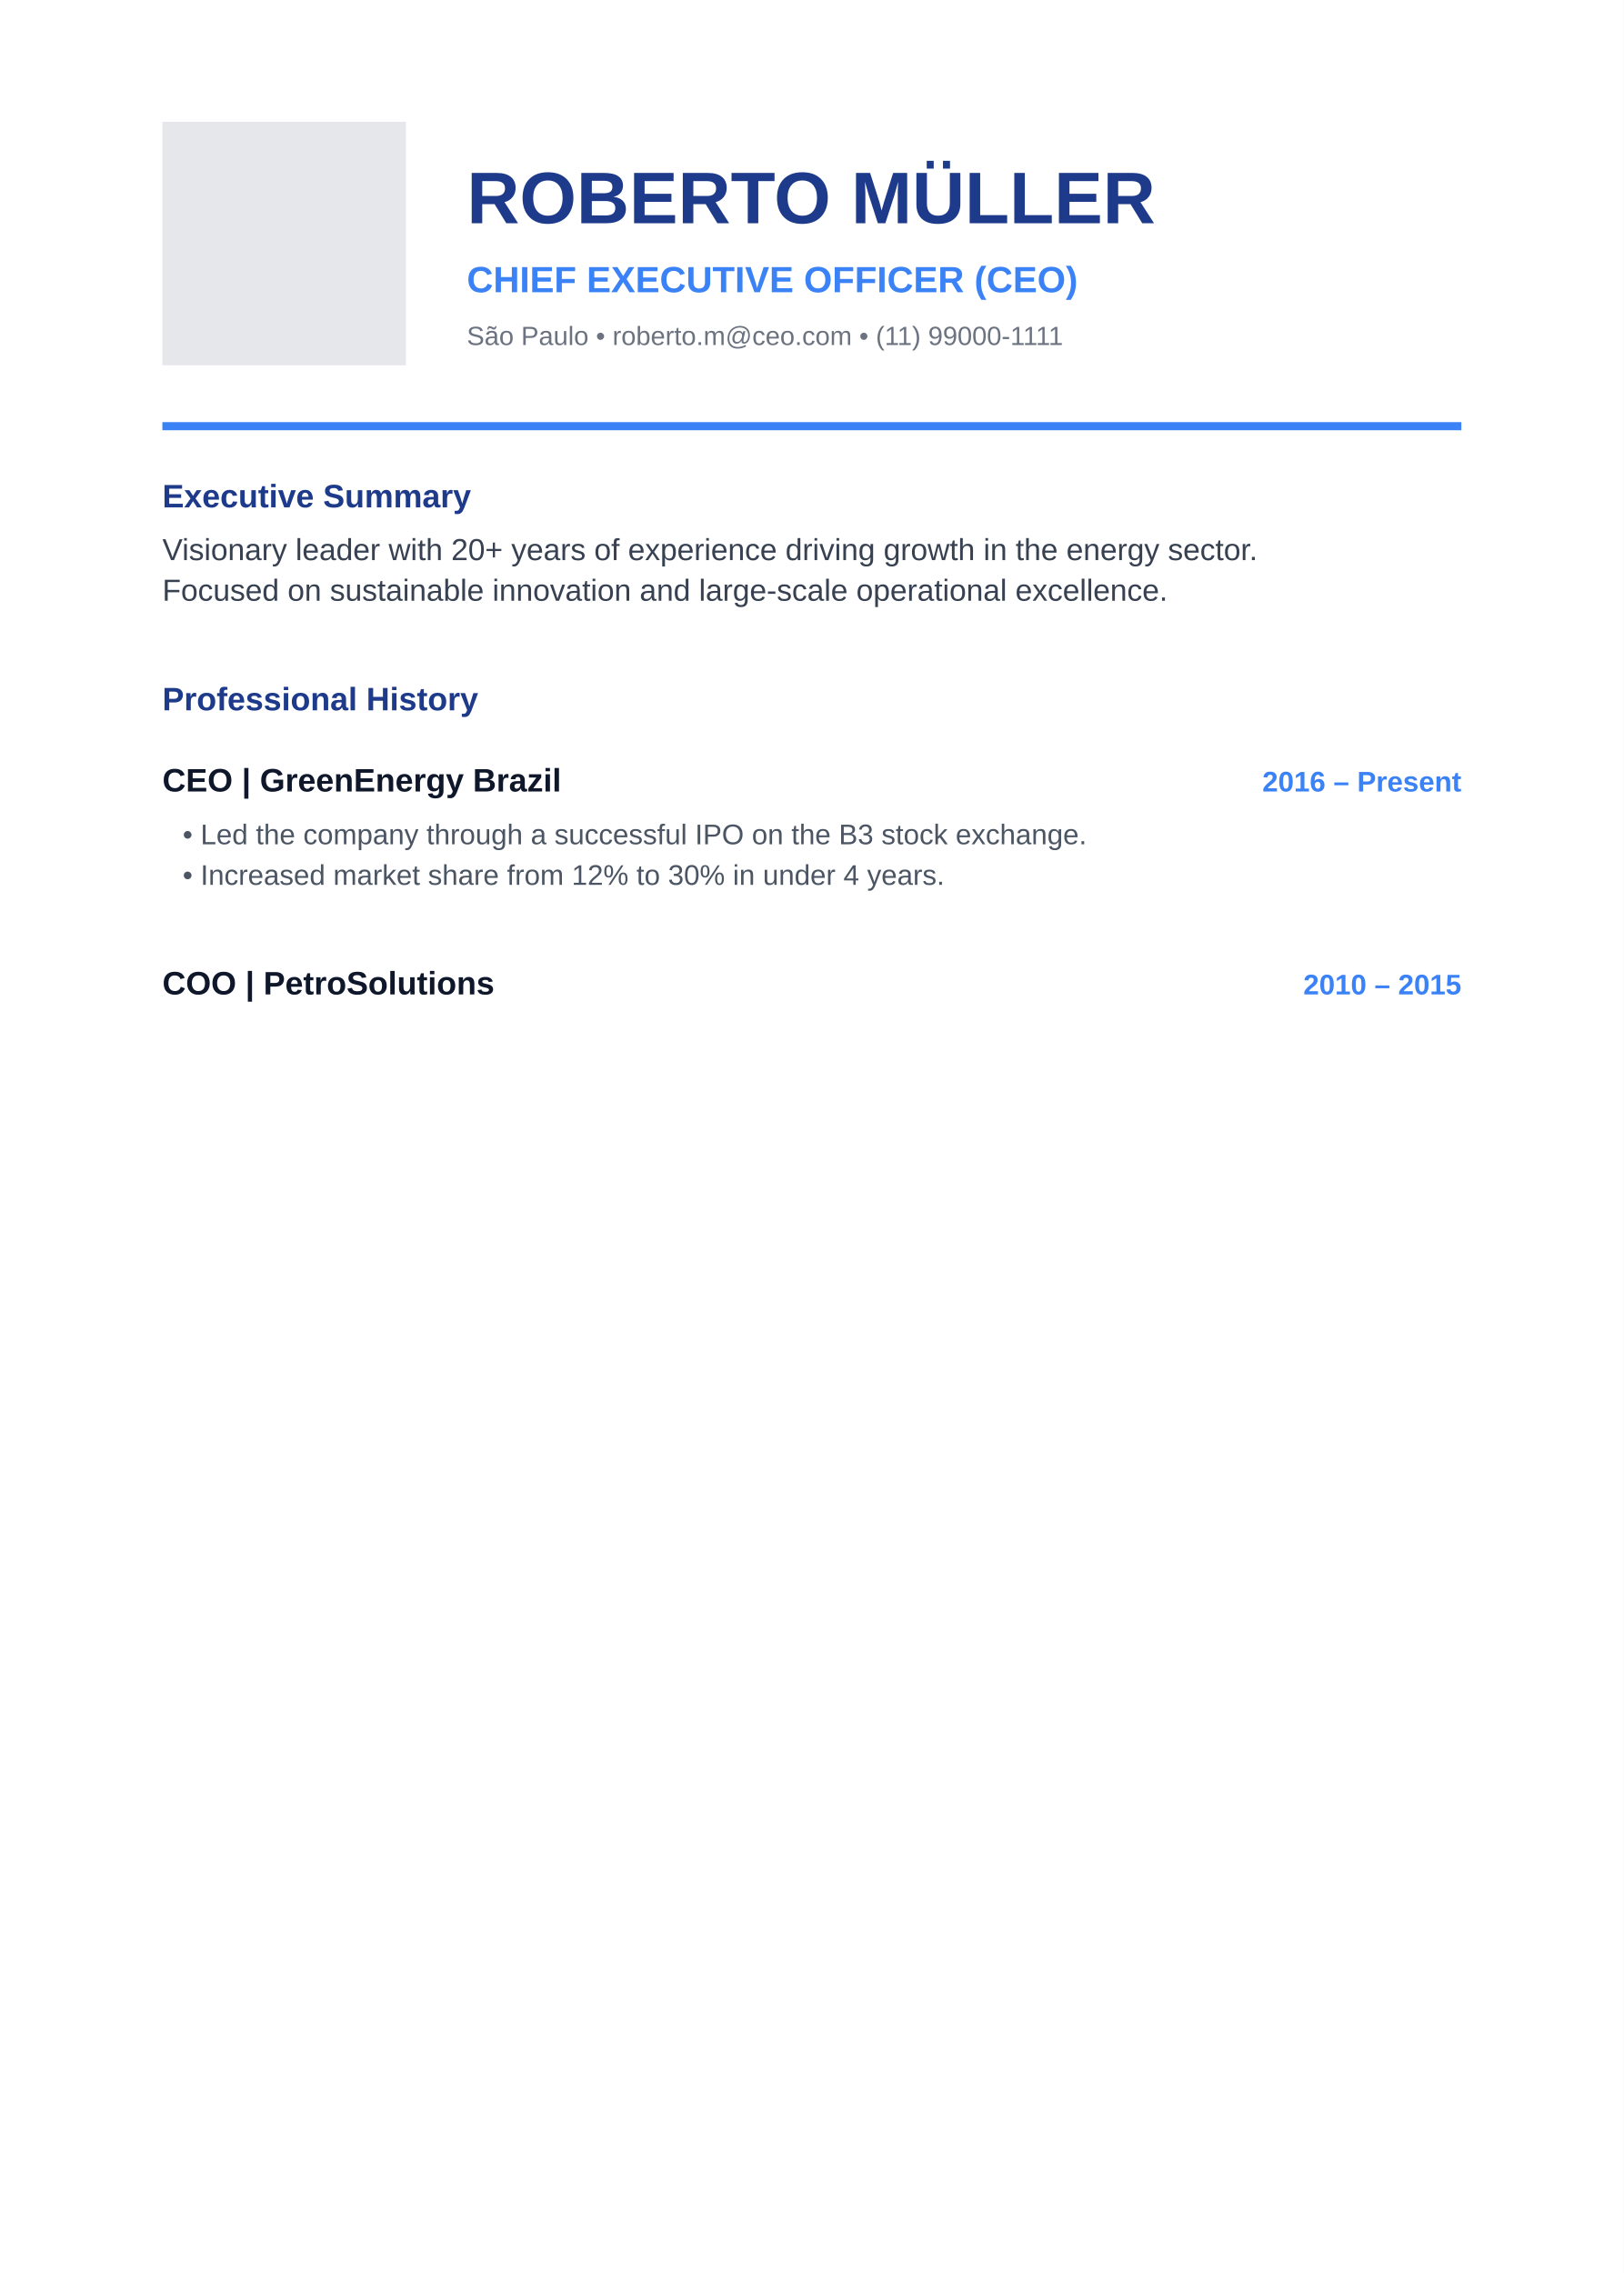
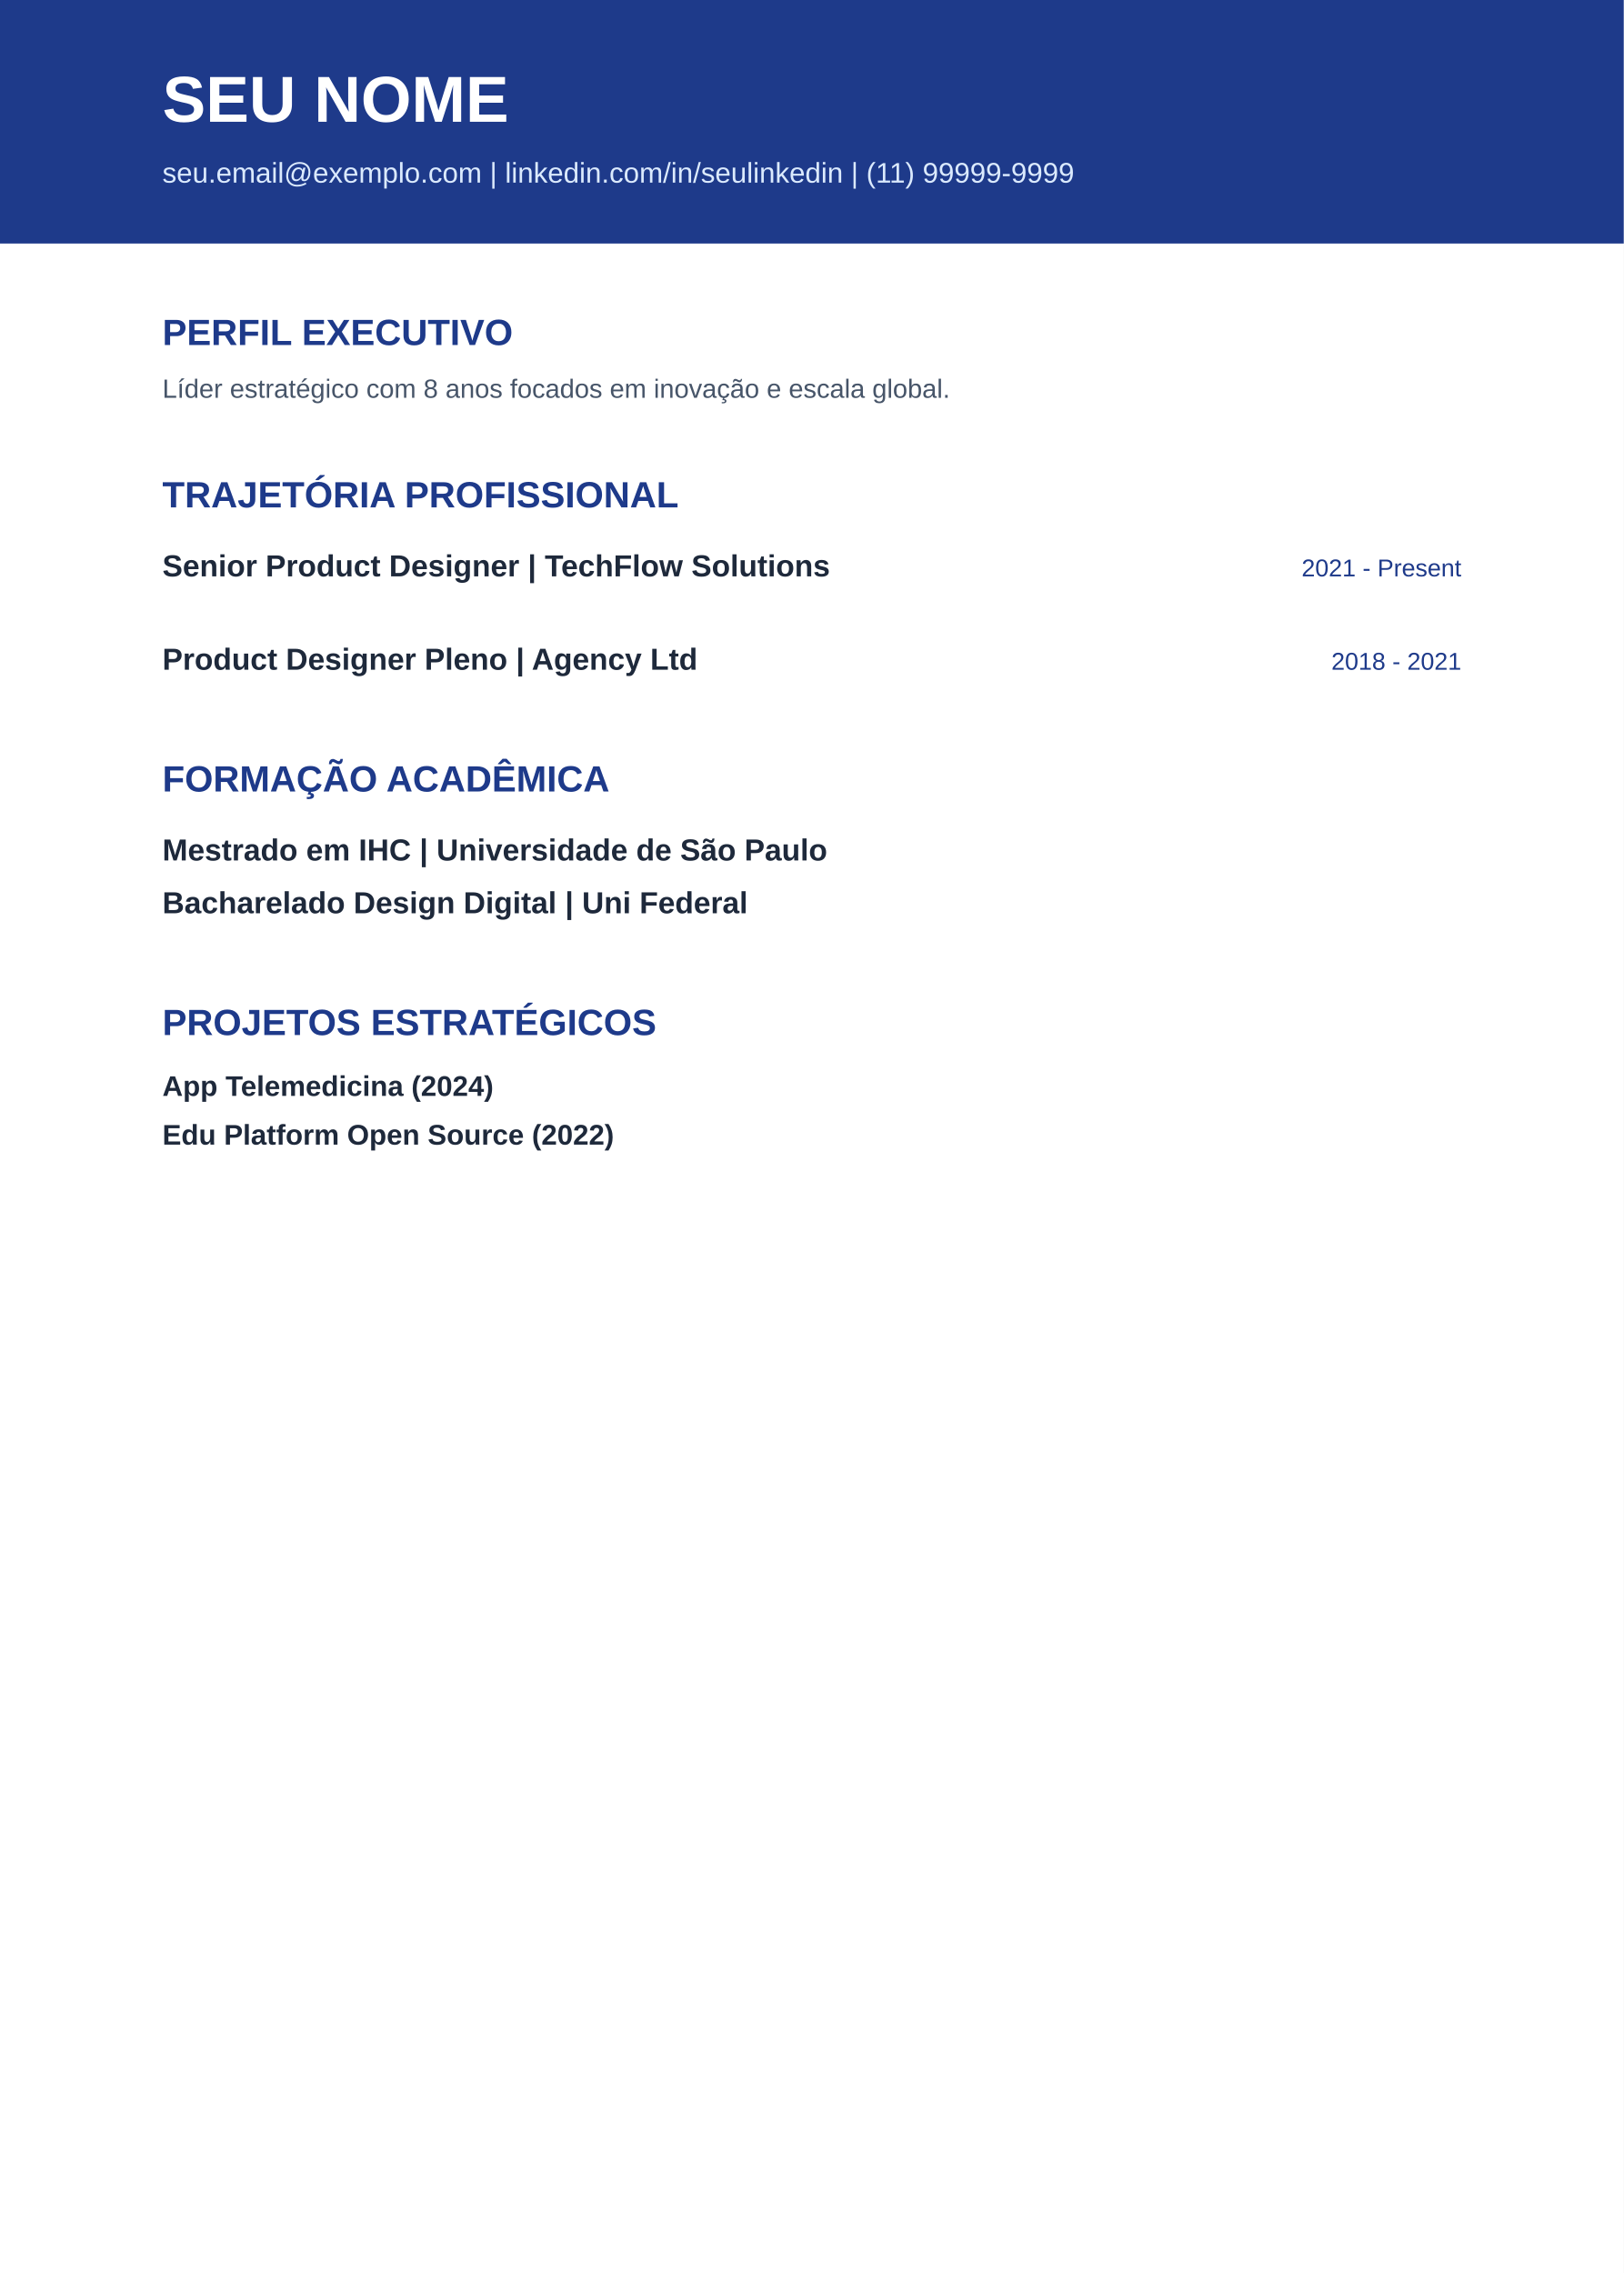
<svg xmlns="http://www.w3.org/2000/svg" width="400" height="560" viewBox="0 0 400 560" fill="none">
  <rect width="400" height="560" fill="white" />
-   <rect x="40" y="30" width="60" height="60" fill="#E5E7EB" />
-   <text x="115" y="55" font-family="Arial, sans-serif" font-size="18" font-weight="800" fill="#1E3A8A">ROBERTO MÜLLER</text>
-   <text x="115" y="72" font-family="Arial, sans-serif" font-size="9" font-weight="600" fill="#3B82F6">CHIEF EXECUTIVE OFFICER (CEO)</text>
-   <text x="115" y="85" font-family="Arial, sans-serif" font-size="6.5" fill="#6B7280">São Paulo • roberto.m@ceo.com • (11) 99000-1111</text>
-   <line x1="40" y1="105" x2="360" y2="105" stroke="#3B82F6" stroke-width="2" />
-   <text x="40" y="125" font-family="Arial, sans-serif" font-size="8" font-weight="700" fill="#1E3A8A" text-transform="uppercase">Executive Summary</text>
-   <text x="40" y="138" font-family="Arial, sans-serif" font-size="7.5" fill="#374151">Visionary leader with 20+ years of experience driving growth in the energy sector.</text>
-   <text x="40" y="148" font-family="Arial, sans-serif" font-size="7.5" fill="#374151">Focused on sustainable innovation and large-scale operational excellence.</text>
-   <text x="40" y="175" font-family="Arial, sans-serif" font-size="8" font-weight="700" fill="#1E3A8A" text-transform="uppercase">Professional History</text>
-   <text x="40" y="195" font-family="Arial, sans-serif" font-size="8" font-weight="700" fill="#0F172A">CEO | GreenEnergy Brazil</text>
-   <text x="360" y="195" font-family="Arial, sans-serif" font-size="7" font-weight="600" text-anchor="end" fill="#3B82F6">2016 – Present</text>
-   <text x="45" y="208" font-family="Arial, sans-serif" font-size="7" fill="#4B5563">• Led the company through a successful IPO on the B3 stock exchange.</text>
-   <text x="45" y="218" font-family="Arial, sans-serif" font-size="7" fill="#4B5563">• Increased market share from 12% to 30% in under 4 years.</text>
-   <text x="40" y="245" font-family="Arial, sans-serif" font-size="8" font-weight="700" fill="#0F172A">COO | PetroSolutions</text>
-   <text x="360" y="245" font-family="Arial, sans-serif" font-size="7" font-weight="600" text-anchor="end" fill="#3B82F6">2010 – 2015</text>
+   <rect width="400" height="60" fill="#1E3A8A" />
+   <text x="40" y="30" font-family="Arial" font-size="16" font-weight="900" fill="white">SEU NOME</text>
+   <text x="40" y="45" font-family="Arial" font-size="7" fill="#DBEAFE">seu.email@exemplo.com | linkedin.com/in/seulinkedin | (11) 99999-9999</text>
+   <text x="40" y="85" font-family="Arial" font-size="9" font-weight="900" fill="#1E3A8A">PERFIL EXECUTIVO</text>
+   <text x="40" y="98" font-family="Arial" font-size="6.5" fill="#475569">Líder estratégico com 8 anos focados em inovação e escala global.</text>
+   <text x="40" y="125" font-family="Arial" font-size="9" font-weight="900" fill="#1E3A8A">TRAJETÓRIA PROFISSIONAL</text>
+   <text x="40" y="142" font-family="Arial" font-size="7.5" font-weight="700" fill="#1E293B">Senior Product Designer | TechFlow Solutions</text>
+   <text x="360" y="142" font-family="Arial" font-size="6" text-anchor="end" fill="#1E3A8A">2021 - Present</text>
+   <text x="40" y="165" font-family="Arial" font-size="7.5" font-weight="700" fill="#1E293B">Product Designer Pleno | Agency Ltd</text>
+   <text x="360" y="165" font-family="Arial" font-size="6" text-anchor="end" fill="#1E3A8A">2018 - 2021</text>
+   <text x="40" y="195" font-family="Arial" font-size="9" font-weight="900" fill="#1E3A8A">FORMAÇÃO ACADÊMICA</text>
+   <text x="40" y="212" font-family="Arial" font-size="7.5" font-weight="700" fill="#1E293B">Mestrado em IHC | Universidade de São Paulo</text>
+   <text x="40" y="225" font-family="Arial" font-size="7.5" font-weight="700" fill="#1E293B">Bacharelado Design Digital | Uni Federal</text>
+   <text x="40" y="255" font-family="Arial" font-size="9" font-weight="900" fill="#1E3A8A">PROJETOS ESTRATÉGICOS</text>
+   <text x="40" y="270" font-family="Arial" font-size="7" font-weight="700" fill="#1E293B">App Telemedicina (2024)</text>
+   <text x="40" y="282" font-family="Arial" font-size="7" font-weight="700" fill="#1E293B">Edu Platform Open Source (2022)</text>
</svg>
